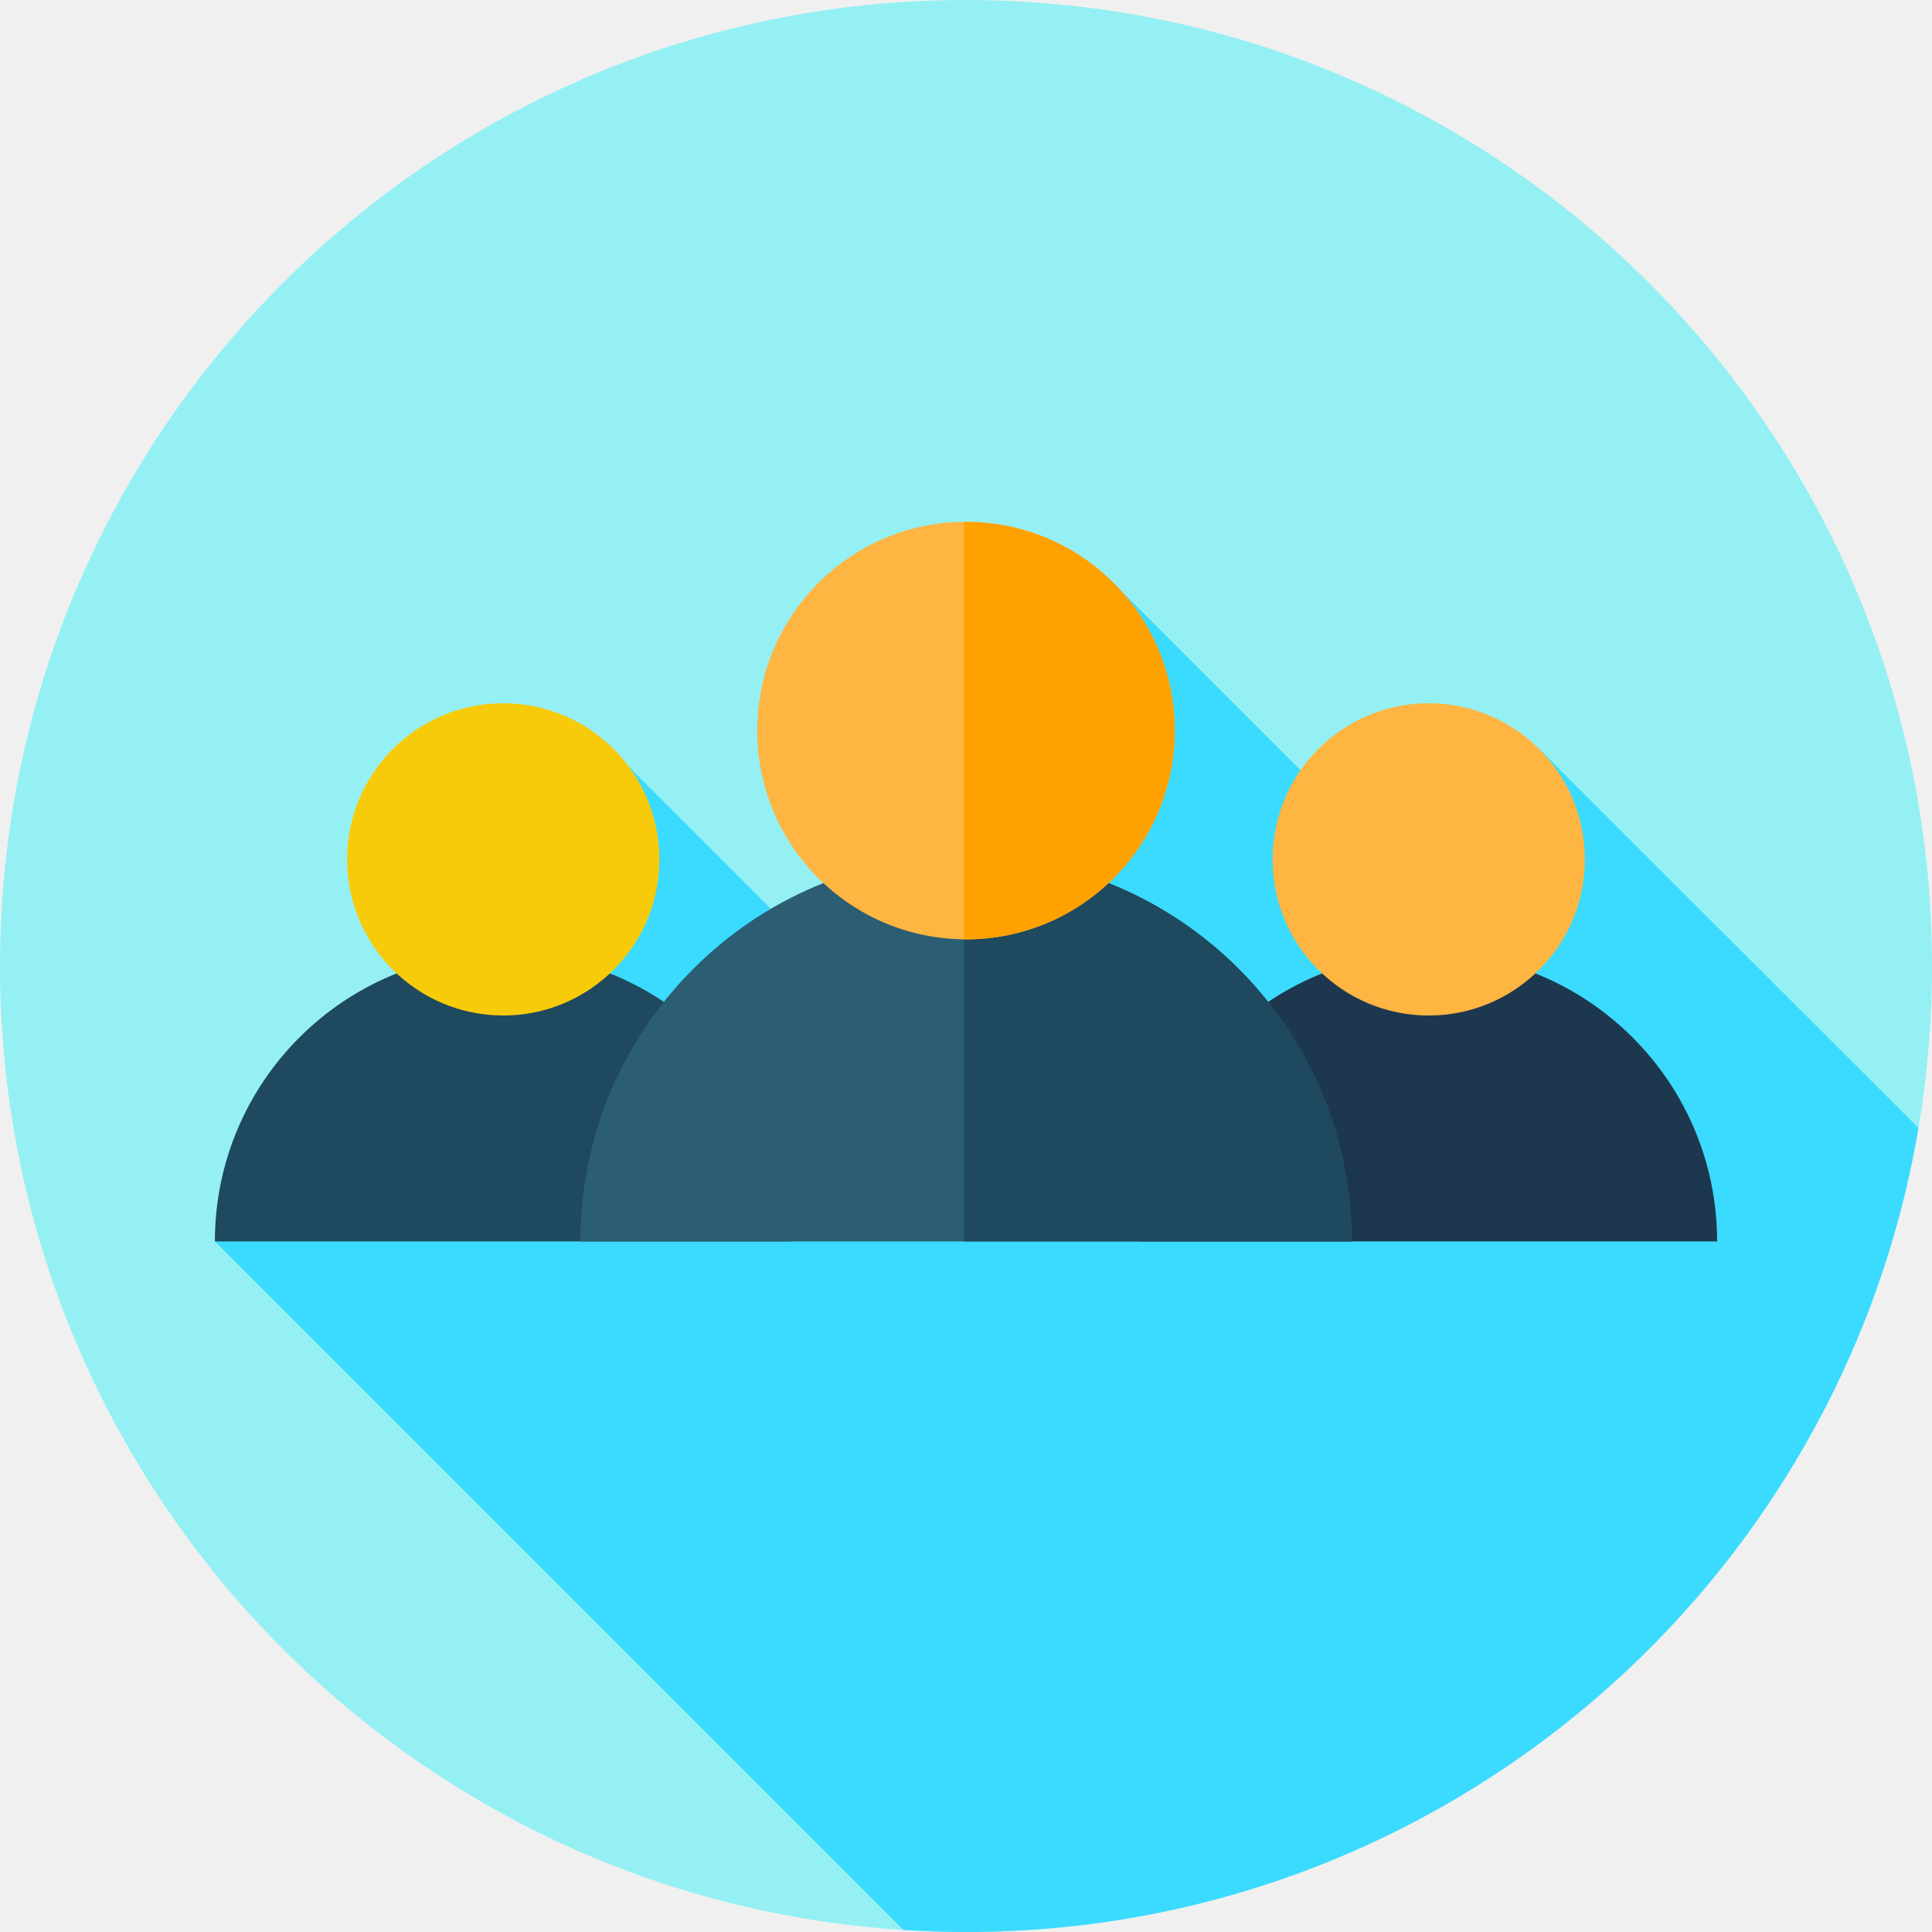
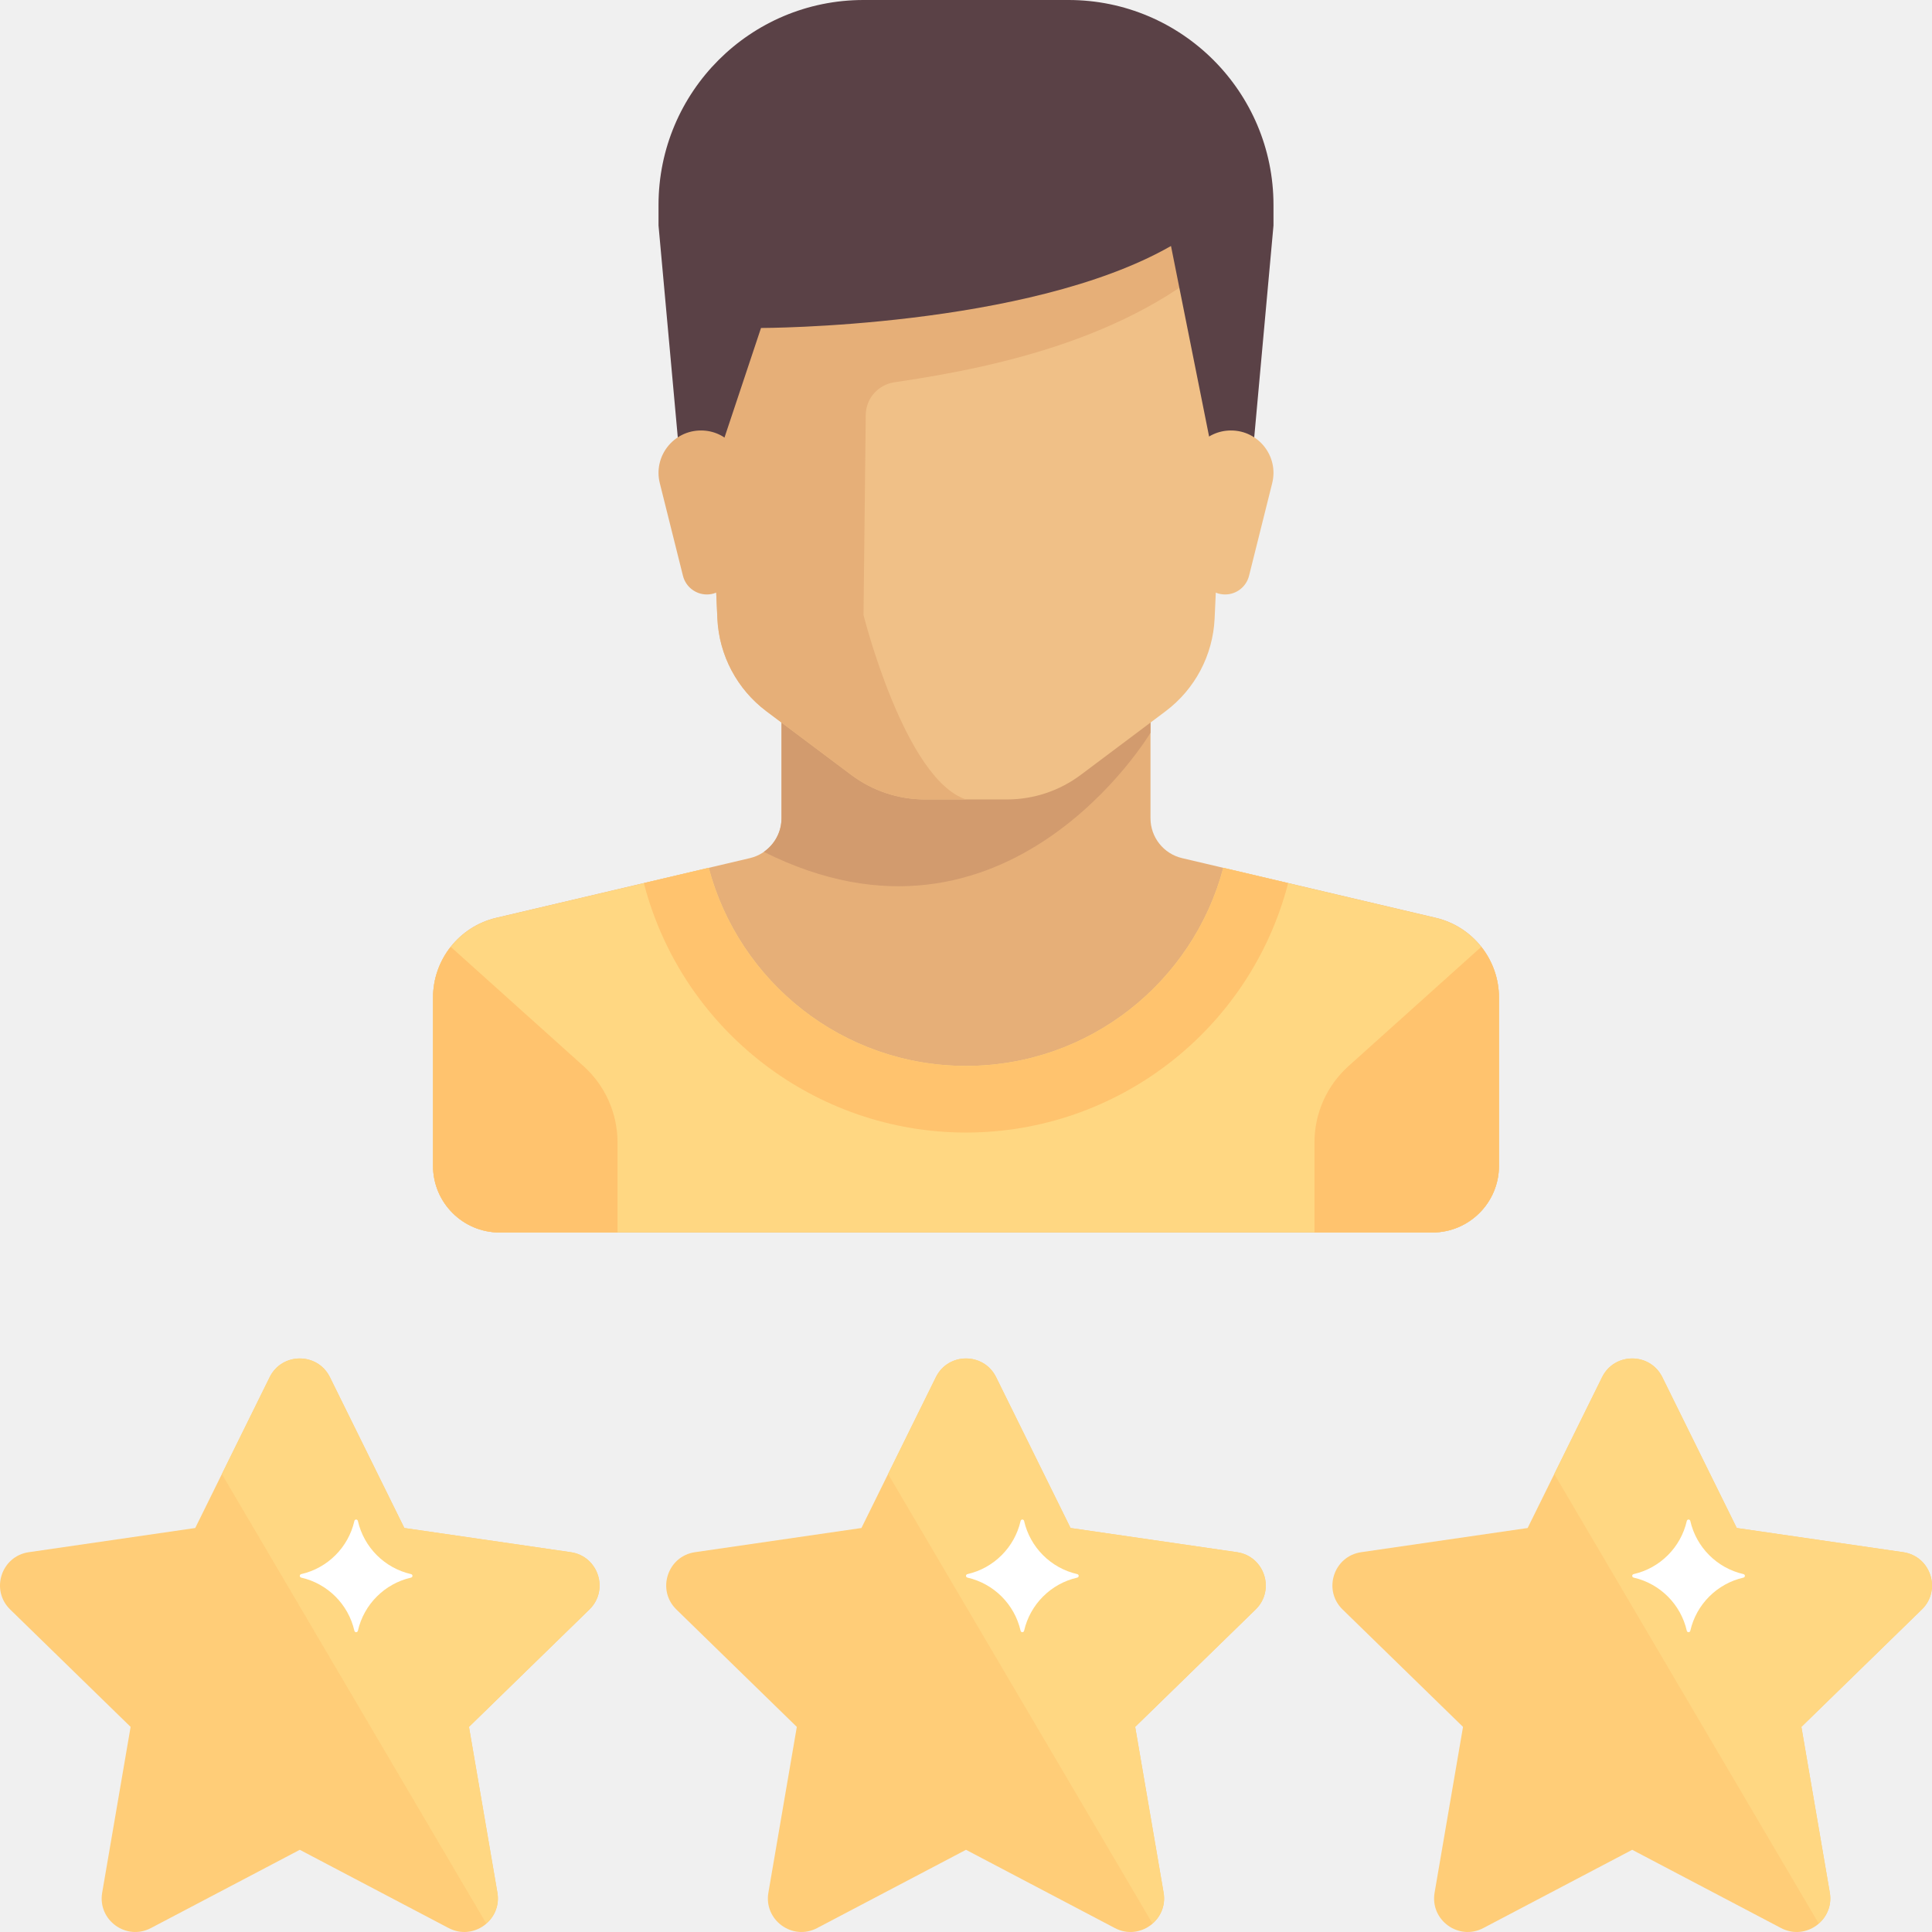
- <svg xmlns="http://www.w3.org/2000/svg" version="1.1" id="Layer_1" x="0px" y="0px" viewBox="0 0 512 512" style="enable-background:new 0 0 512 512;" xml:space="preserve" height="32" width="32">
-   <circle style="fill:#95F0F3;" cx="256" cy="256" r="256" />
-   <path style="fill:#3BDBFF;" d="M508.402,298.9L408.176,198.78c0.339-0.339-11.123,20.602-25.865,42.991l-88.694-88.694  c0,1.567-41.535,89.6-41.535,89.6l53.139,53.138c-12.309,1.638-26.048,3.468-40.573,5.402L164.571,201.143  c-1.154-1.154-14.945,93.701-18.146,115.833c-50.264,6.709-89.479,11.96-89.479,12.014l182.459,182.459  C244.894,511.801,250.423,512,256,512C382.764,512,487.99,419.858,508.402,298.9z" />
-   <path style="fill:#1E495F;" d="M56.947,328.991c0-42.206,34.214-76.42,76.42-76.42s76.42,34.214,76.42,76.42H56.947z" />
-   <circle style="fill:#F7CB09;" cx="133.371" cy="227.746" r="41.374" />
-   <path style="fill:#1D384E;" d="M302.213,328.991c0-42.206,34.214-76.42,76.42-76.42s76.421,34.214,76.421,76.42H302.213z" />
-   <circle style="fill:#FFB541;" cx="378.629" cy="227.746" r="41.374" />
-   <path style="fill:#2B5E72;" d="M153.817,328.991c0-56.434,45.749-102.183,102.183-102.183s102.183,45.749,102.183,102.183H153.817z" />
-   <path style="fill:#1E495F;" d="M256,226.808c-0.174,0-0.348,0.005-0.522,0.006V328.99h102.705  C358.183,272.556,312.434,226.808,256,226.808z" />
-   <circle style="fill:#FFB541;" cx="256" cy="193.609" r="55.322" />
-   <path style="fill:#FFA200;" d="M256,138.293c-0.176,0-0.348,0.011-0.522,0.014v110.617c0.174,0.002,0.347,0.014,0.522,0.014  c30.554,0,55.322-24.768,55.322-55.322S286.554,138.293,256,138.293z" />
-   <g />
-   <g />
-   <g />
-   <g />
-   <g />
-   <g />
-   <g />
-   <g />
-   <g />
-   <g />
-   <g />
-   <g />
-   <g />
-   <g />
-   <g />
+ <svg xmlns="http://www.w3.org/2000/svg" height="40px" width="40px" version="1.1" id="Layer_1" viewBox="0 0 512 512" xml:space="preserve">
+   <path style="fill:#E6AF78;" d="M304.892,216.838v-29.421H207.11v29.421c0,5.042-3.468,9.421-8.376,10.575l-67.221,15.817  c-9.816,2.311-16.754,11.069-16.754,21.153v44.583c0,9.751,7.904,17.655,17.655,17.655h247.172c9.751,0,17.655-7.904,17.655-17.655  v-44.583c0-10.083-6.937-18.842-16.753-21.152l-67.221-15.817C308.36,226.259,304.892,221.88,304.892,216.838z" />
+   <path style="fill:#FFD782;" d="M380.489,243.23l-56.302-13.247c-8.012,30.206-35.459,52.5-68.186,52.5s-60.174-22.294-68.185-52.5  l-56.302,13.247c-9.816,2.311-16.754,11.069-16.754,21.152v44.584c0,9.75,7.905,17.655,17.655,17.655h247.172  c9.75,0,17.655-7.905,17.655-17.655v-44.584C397.242,254.298,390.304,245.54,380.489,243.23z" />
+   <path style="fill:#D29B6E;" d="M207.109,216.838c0,3.647-1.831,6.927-4.692,8.911c64.448,32.288,102.475-31.559,102.475-31.559  v-6.774H207.11v29.421H207.109z" />
+   <path style="fill:#F0C087;" d="M185.38,59.756l4.734,104.146c0.442,9.729,5.213,18.752,13.004,24.595l22.462,16.846  c5.642,4.232,12.504,6.519,19.556,6.519h21.729c7.052,0,13.914-2.287,19.556-6.519l22.462-16.846  c7.791-5.844,12.562-14.866,13.004-24.595l4.734-104.146H185.38z" />
+   <path style="fill:#E6AF78;" d="M185.38,59.756l4.734,104.146c0.442,9.73,5.213,18.752,13.004,24.596l22.462,16.846  c5.642,4.232,12.504,6.519,19.556,6.519H256c-16.297-5.432-27.161-48.892-27.161-48.892l0.594-53.02  c0.049-4.372,3.293-8.014,7.619-8.646c28.672-4.181,65.273-12.436,89.57-36.479v-5.071L185.38,59.756L185.38,59.756z" />
+   <path style="fill:#5A4146;" d="M174.515,54.324v5.432l5.432,59.756h10.865l10.865-32.594c0,0,70.621,0,108.648-21.729l10.865,54.324  h10.865l5.432-59.756v-5.432C337.485,24.321,313.164,0,283.162,0h-54.324C198.836,0,174.515,24.321,174.515,54.324z" />
+   <path style="fill:#F0C087;" d="M337.144,128.052l-6.135,24.54c-0.727,2.908-3.339,4.947-6.336,4.947l0,0  c-3.294,0-6.072-2.453-6.481-5.721l-3.137-25.098c-0.839-6.711,4.394-12.64,11.158-12.64h0.021  C333.551,114.08,338.919,120.954,337.144,128.052z" />
+   <path style="fill:#E6AF78;" d="M174.856,128.052l6.135,24.54c0.727,2.908,3.339,4.947,6.336,4.947l0,0  c3.294,0,6.072-2.453,6.481-5.721l3.137-25.098c0.839-6.711-4.394-12.64-11.158-12.64h-0.021  C178.45,114.08,173.082,120.954,174.856,128.052z" />
+   <g>
+     <path style="fill:#FFC36E;" d="M154.64,282.537l-35.201-31.622c-2.95,3.735-4.68,8.435-4.68,13.466v44.584   c0,9.751,7.904,17.655,17.655,17.655h31.236v-23.878C163.65,295.034,160.374,287.689,154.64,282.537z" />
+     <path style="fill:#FFC36E;" d="M357.361,282.537l35.201-31.622c2.95,3.735,4.68,8.435,4.68,13.466v44.584   c0,9.751-7.904,17.655-17.655,17.655H348.35v-23.878C348.35,295.034,351.626,287.689,357.361,282.537z" />
+     <path style="fill:#FFC36E;" d="M324.186,229.983c-8.011,30.206-35.458,52.5-68.185,52.5s-60.174-22.294-68.185-52.5l-17.15,4.035   l0.086,0.49c10.249,38.643,45.305,65.63,85.249,65.63s75-26.987,85.25-65.63l0.047-0.5L324.186,229.983z" />
+   </g>
+   <path style="fill:#FFCD78;" d="M79.448,490.217l-39.452,20.74c-6.531,3.434-14.164-2.112-12.917-9.385l7.534-43.929L2.698,426.532  c-5.283-5.15-2.368-14.123,4.934-15.185l44.108-6.409l19.725-39.969c3.265-6.616,12.701-6.616,15.966,0l19.725,39.969l44.108,6.409  c7.302,1.062,10.217,10.034,4.934,15.185l-31.917,31.112l7.534,43.929c1.247,7.272-6.386,12.818-12.917,9.385L79.448,490.217z" />
+   <path style="fill:#FFD782;" d="M151.265,411.348l-44.108-6.409L87.431,364.97c-3.265-6.616-12.7-6.616-15.966,0L58.8,390.633  l70.056,119.095c2.195-1.91,3.531-4.825,2.961-8.156l-7.534-43.929l31.917-31.112C161.482,421.382,158.567,412.409,151.265,411.348z  " />
+   <path style="fill:#FFFFFF;" d="M108.917,417.152c-6.982-1.592-12.478-7.087-14.069-14.069c-0.12-0.525-0.815-0.525-0.936,0  c-1.591,6.982-7.087,12.478-14.069,14.069c-0.525,0.12-0.525,0.815,0,0.936c6.982,1.591,12.478,7.087,14.069,14.069  c0.12,0.525,0.815,0.525,0.936,0c1.591-6.982,7.087-12.478,14.069-14.069C109.442,417.969,109.442,417.272,108.917,417.152z" />
+   <path style="fill:#FFCD78;" d="M256,490.217l-39.452,20.74c-6.531,3.434-14.164-2.112-12.917-9.385l7.534-43.929l-31.917-31.112  c-5.283-5.15-2.368-14.123,4.934-15.185l44.108-6.409l19.725-39.969c3.265-6.616,12.701-6.616,15.966,0l19.725,39.969l44.108,6.409  c7.302,1.062,10.217,10.034,4.934,15.185l-31.917,31.112l7.534,43.929c1.247,7.272-6.386,12.818-12.917,9.385L256,490.217z" />
+   <path style="fill:#FFD782;" d="M327.817,411.348l-44.108-6.409l-19.726-39.969c-3.265-6.616-12.7-6.616-15.966,0l-12.665,25.663  l70.056,119.095c2.195-1.91,3.531-4.825,2.961-8.156l-7.534-43.929l31.917-31.112C338.034,421.382,335.119,412.409,327.817,411.348z  " />
+   <path style="fill:#FFFFFF;" d="M285.469,417.152c-6.982-1.592-12.478-7.087-14.069-14.069c-0.12-0.525-0.815-0.525-0.936,0  c-1.591,6.982-7.087,12.478-14.069,14.069c-0.525,0.12-0.525,0.815,0,0.936c6.982,1.591,12.478,7.087,14.069,14.069  c0.12,0.525,0.815,0.525,0.936,0c1.591-6.982,7.087-12.478,14.069-14.069C285.994,417.969,285.994,417.272,285.469,417.152z" />
+   <path style="fill:#FFCD78;" d="M432.552,490.217l-39.452,20.74c-6.531,3.434-14.164-2.112-12.917-9.385l7.534-43.929l-31.917-31.112  c-5.283-5.15-2.368-14.123,4.934-15.185l44.108-6.409l19.725-39.969c3.265-6.616,12.701-6.616,15.966,0l19.725,39.969l44.108,6.409  c7.302,1.062,10.217,10.034,4.934,15.185l-31.917,31.112l7.534,43.929c1.247,7.272-6.386,12.818-12.917,9.385L432.552,490.217z" />
+   <path style="fill:#FFD782;" d="M504.369,411.348l-44.108-6.409l-19.726-39.969c-3.265-6.616-12.7-6.616-15.966,0l-12.665,25.663  l70.056,119.095c2.195-1.91,3.531-4.825,2.961-8.156l-7.534-43.929l31.917-31.112C514.586,421.382,511.67,412.409,504.369,411.348z" />
+   <path style="fill:#FFFFFF;" d="M462.021,417.152c-6.982-1.592-12.478-7.087-14.069-14.069c-0.12-0.525-0.815-0.525-0.936,0  c-1.591,6.982-7.087,12.478-14.069,14.069c-0.525,0.12-0.525,0.815,0,0.936c6.982,1.591,12.478,7.087,14.069,14.069  c0.12,0.525,0.815,0.525,0.936,0c1.591-6.982,7.087-12.478,14.069-14.069C462.546,417.969,462.546,417.272,462.021,417.152z" />
</svg>
